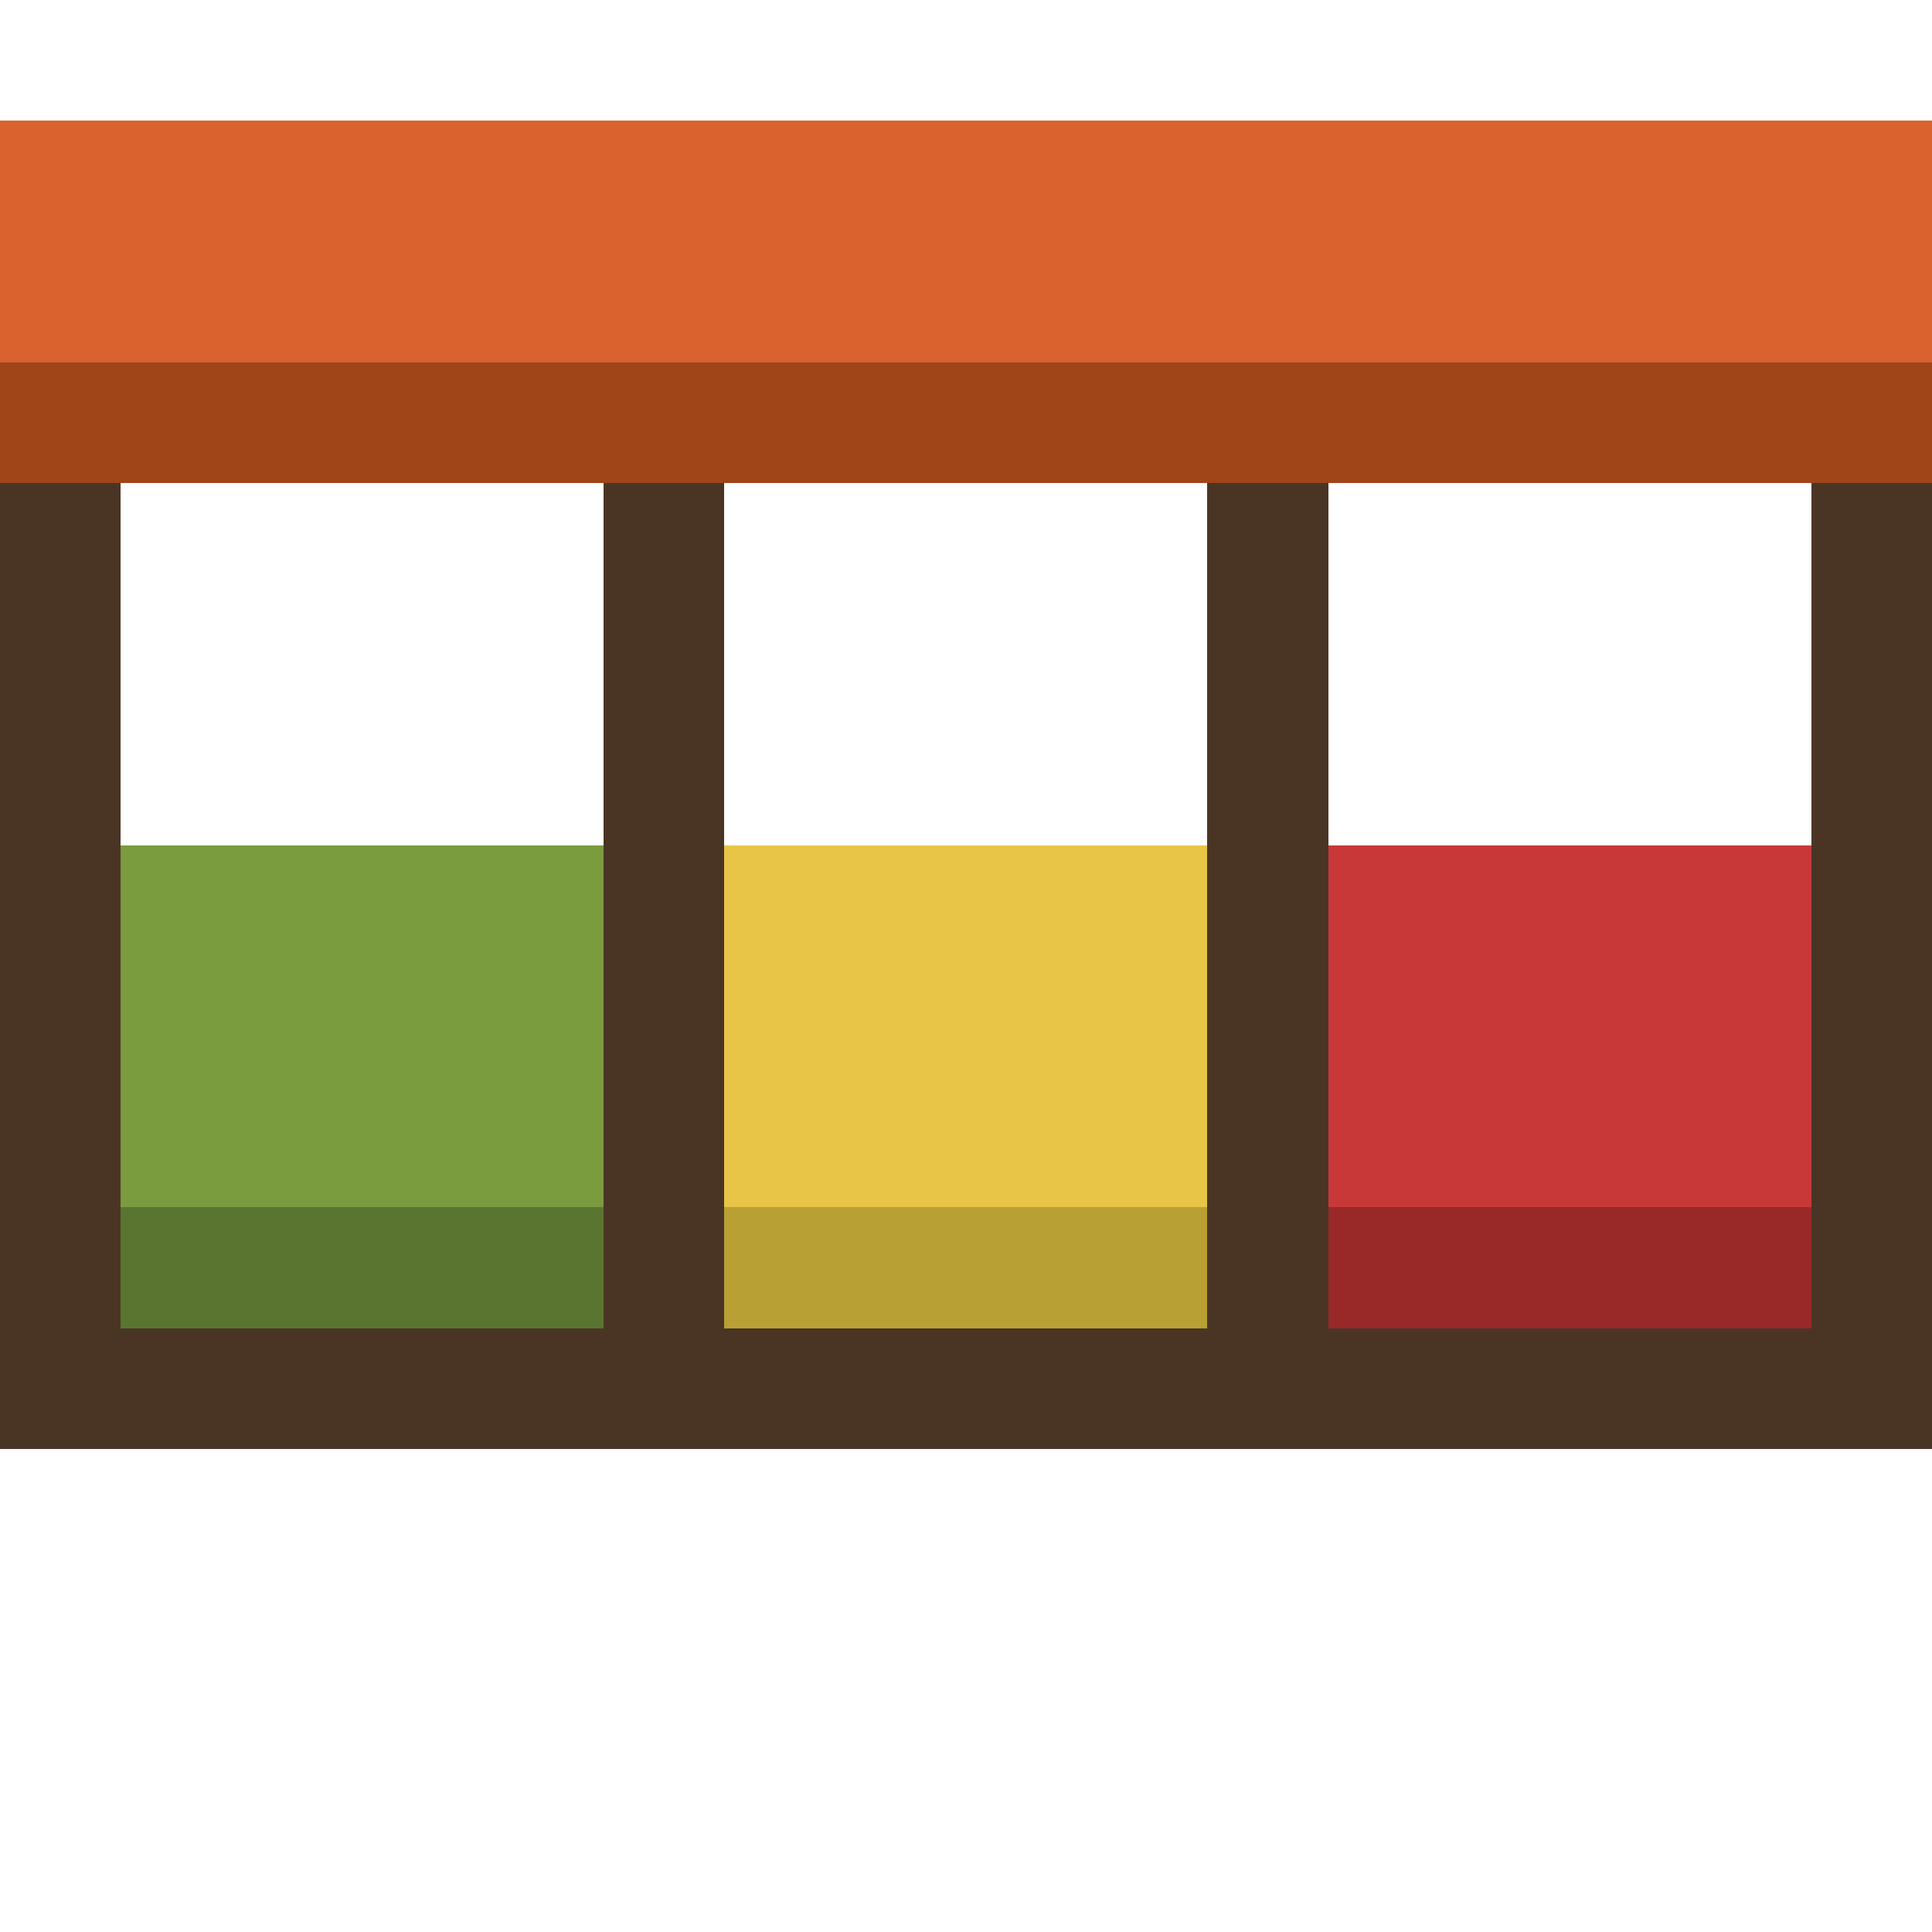
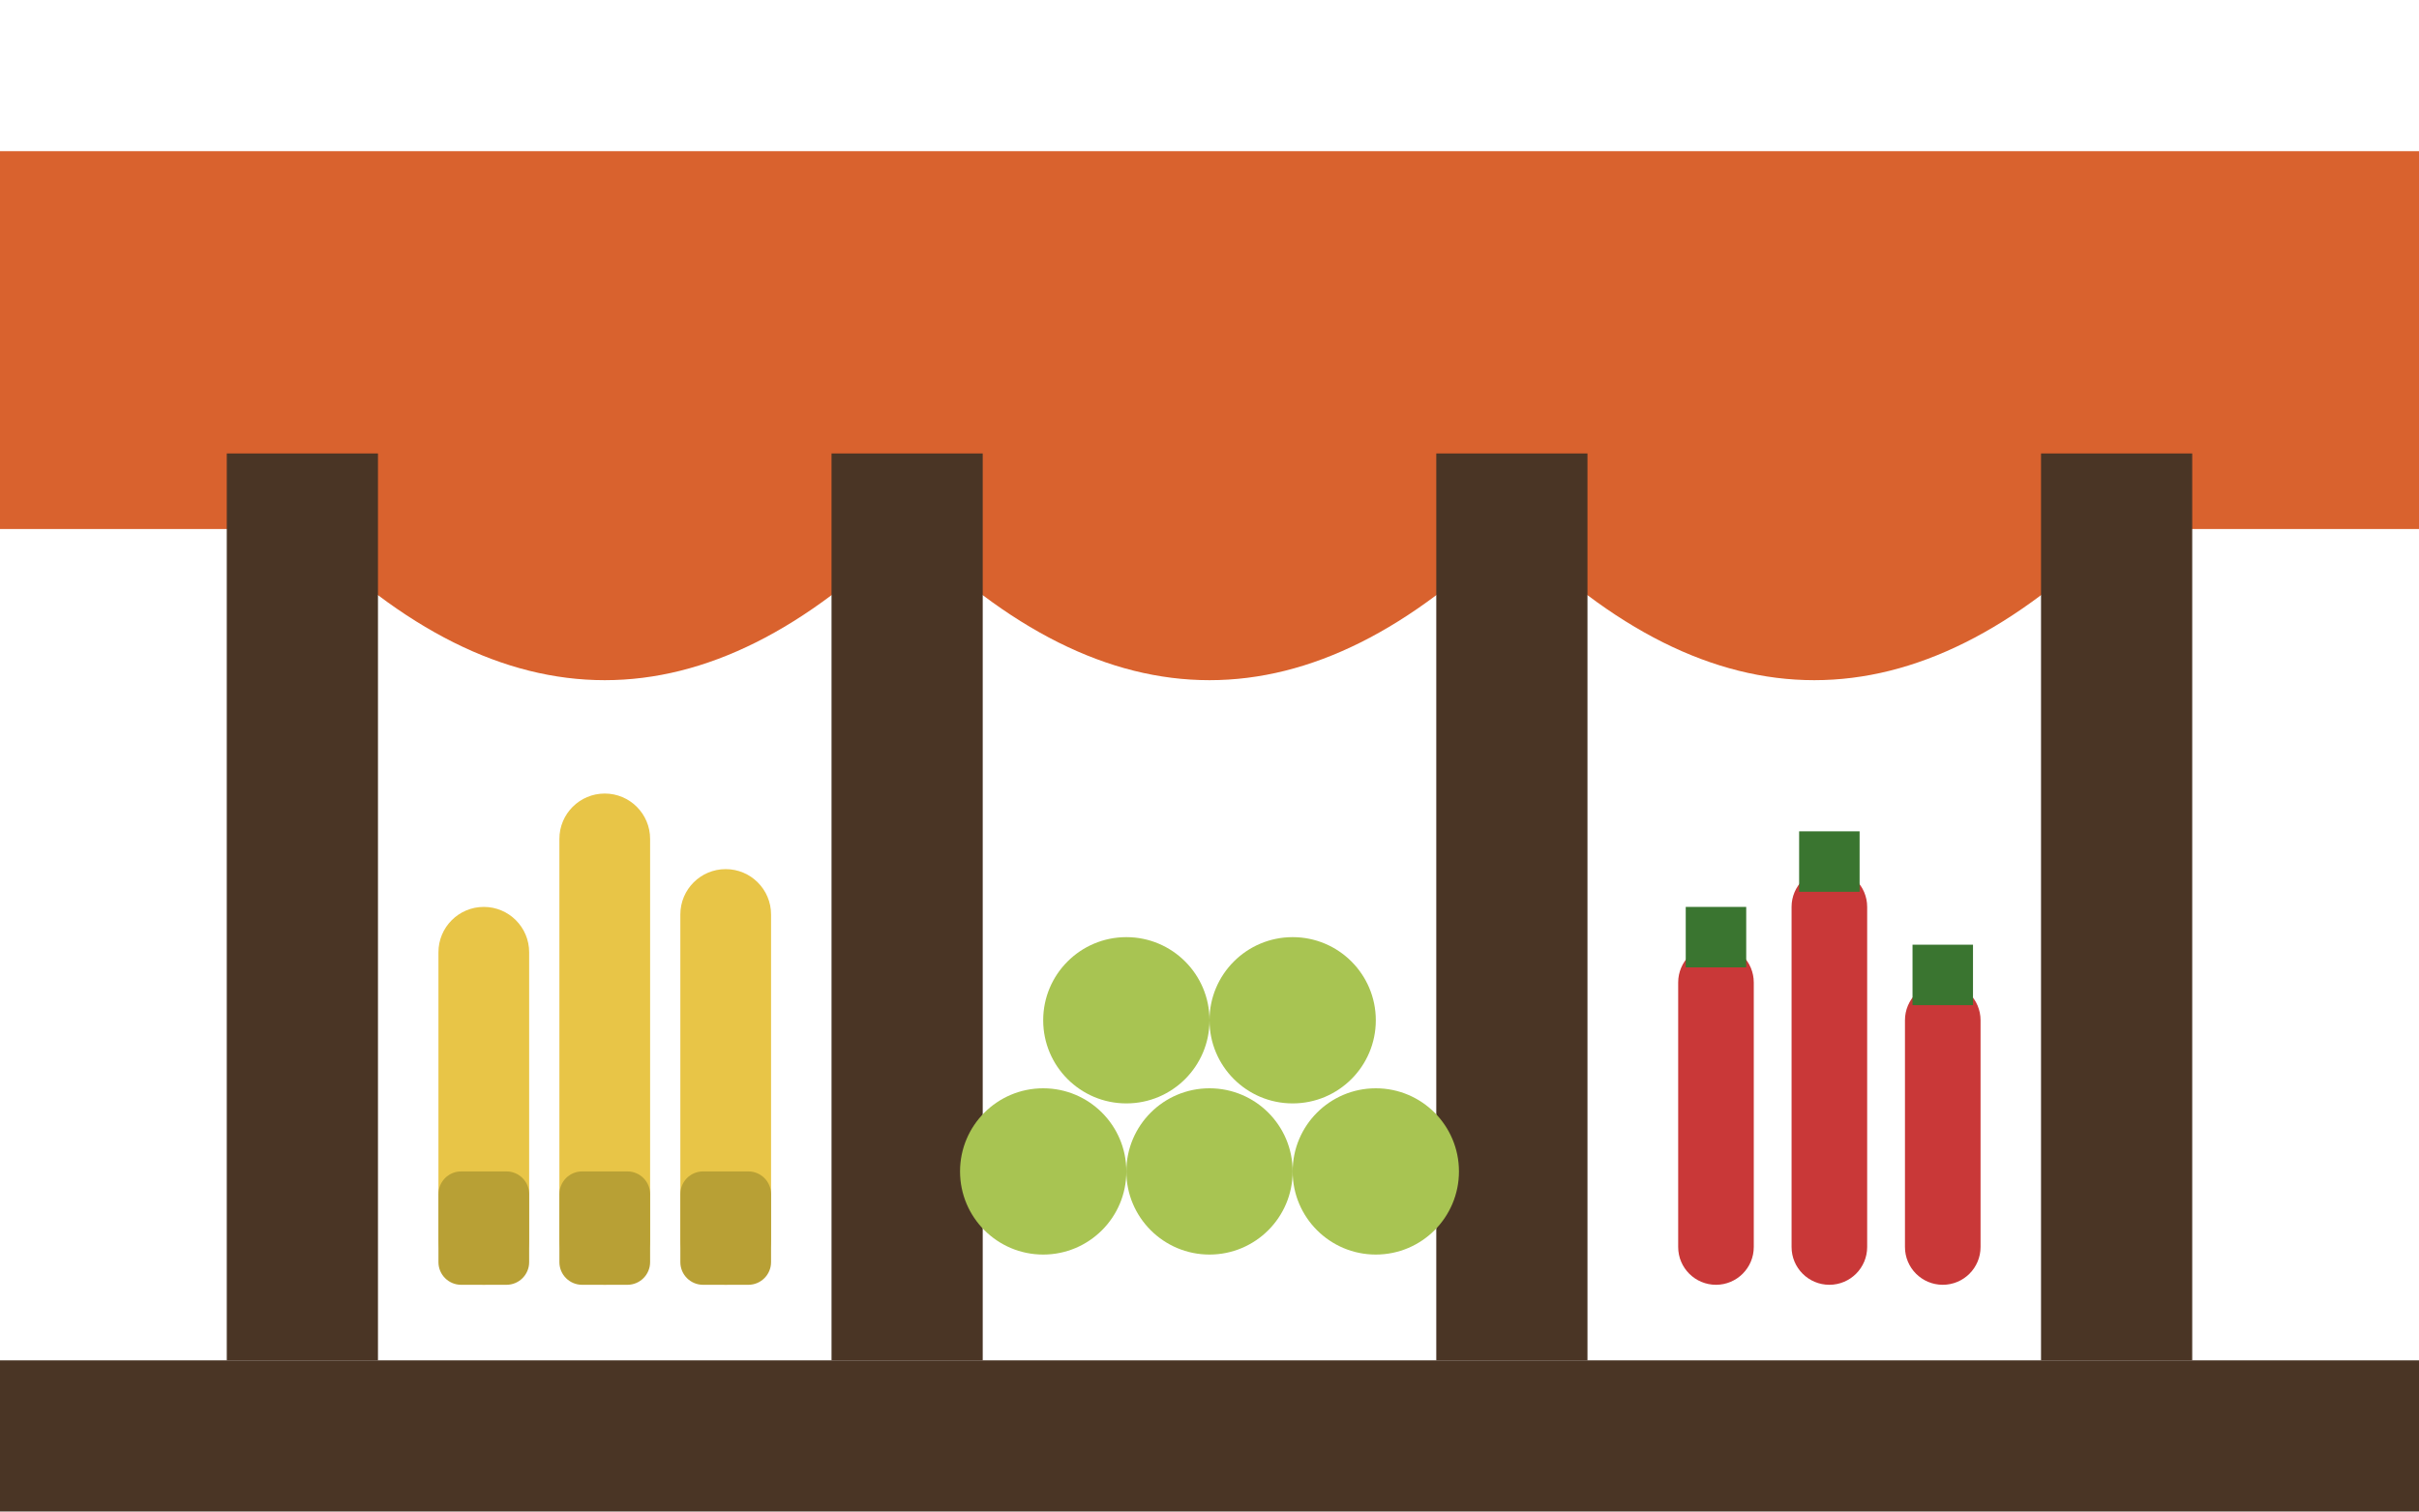
- <svg xmlns="http://www.w3.org/2000/svg" viewBox="0 0 16 16" shape-rendering="crispEdges">
-   <rect x="0" y="1" width="16" height="2" fill="#d9622e" />
-   <rect x="0" y="3" width="16" height="1" fill="#a04518" />
-   <rect x="0" y="4" width="1" height="7" fill="#4a3525" />
-   <rect x="5" y="4" width="1" height="7" fill="#4a3525" />
-   <rect x="10" y="4" width="1" height="7" fill="#4a3525" />
-   <rect x="15" y="4" width="1" height="7" fill="#4a3525" />
-   <rect x="1" y="7" width="4" height="3" fill="#7a9b3e" />
-   <rect x="1" y="10" width="4" height="1" fill="#5a7530" />
-   <rect x="6" y="7" width="4" height="3" fill="#e8c547" />
-   <rect x="6" y="10" width="4" height="1" fill="#b8a035" />
-   <rect x="11" y="7" width="4" height="3" fill="#c93838" />
-   <rect x="11" y="10" width="4" height="1" fill="#992828" />
-   <rect x="0" y="11" width="16" height="1" fill="#4a3525" />
+ <svg xmlns="http://www.w3.org/2000/svg" viewBox="0 0 32 20">
+   <path d="M 0 2            L 32 2            L 32 7            L 28 7            Q 24 11 20 7            Q 16 11 12 7            Q  8 11  4 7            L 0 7 Z" fill="#d9622e" />
+   <rect x="3" y="6" width="2" height="12" fill="#4a3525" />
+   <rect x="11" y="6" width="2" height="12" fill="#4a3525" />
+   <rect x="19" y="6" width="2" height="12" fill="#4a3525" />
+   <rect x="27" y="6" width="2" height="12" fill="#4a3525" />
+   <rect x="0" y="18" width="32" height="2" fill="#4a3525" />
+   <rect x="5.8" y="12" width="1.2" height="5" rx="0.6" fill="#e8c547" />
+   <rect x="7.4" y="10.5" width="1.2" height="6.5" rx="0.6" fill="#e8c547" />
+   <rect x="9" y="11.5" width="1.2" height="5.5" rx="0.6" fill="#e8c547" />
+   <rect x="5.8" y="15.5" width="1.2" height="1.5" fill="#b8a035" rx="0.3" />
+   <rect x="7.4" y="15.5" width="1.2" height="1.5" fill="#b8a035" rx="0.3" />
+   <rect x="9" y="15.5" width="1.2" height="1.5" fill="#b8a035" rx="0.3" />
+   <circle cx="13.8" cy="15.5" r="1.1" fill="#a8c452" />
+   <circle cx="16" cy="15.5" r="1.1" fill="#a8c452" />
+   <circle cx="18.2" cy="15.5" r="1.1" fill="#a8c452" />
+   <circle cx="14.9" cy="13.5" r="1.1" fill="#a8c452" />
+   <circle cx="17.1" cy="13.5" r="1.1" fill="#a8c452" />
+   <rect x="22.2" y="12.5" width="1" height="4.5" rx="0.5" fill="#c93838" />
+   <rect x="22.3" y="12" width="0.8" height="0.8" fill="#3a7530" />
+   <rect x="23.7" y="11.5" width="1" height="5.5" rx="0.5" fill="#c93838" />
+   <rect x="23.8" y="11" width="0.8" height="0.8" fill="#3a7530" />
+   <rect x="25.2" y="13" width="1" height="4" rx="0.5" fill="#c93838" />
+   <rect x="25.3" y="12.5" width="0.8" height="0.8" fill="#3a7530" />
</svg>
